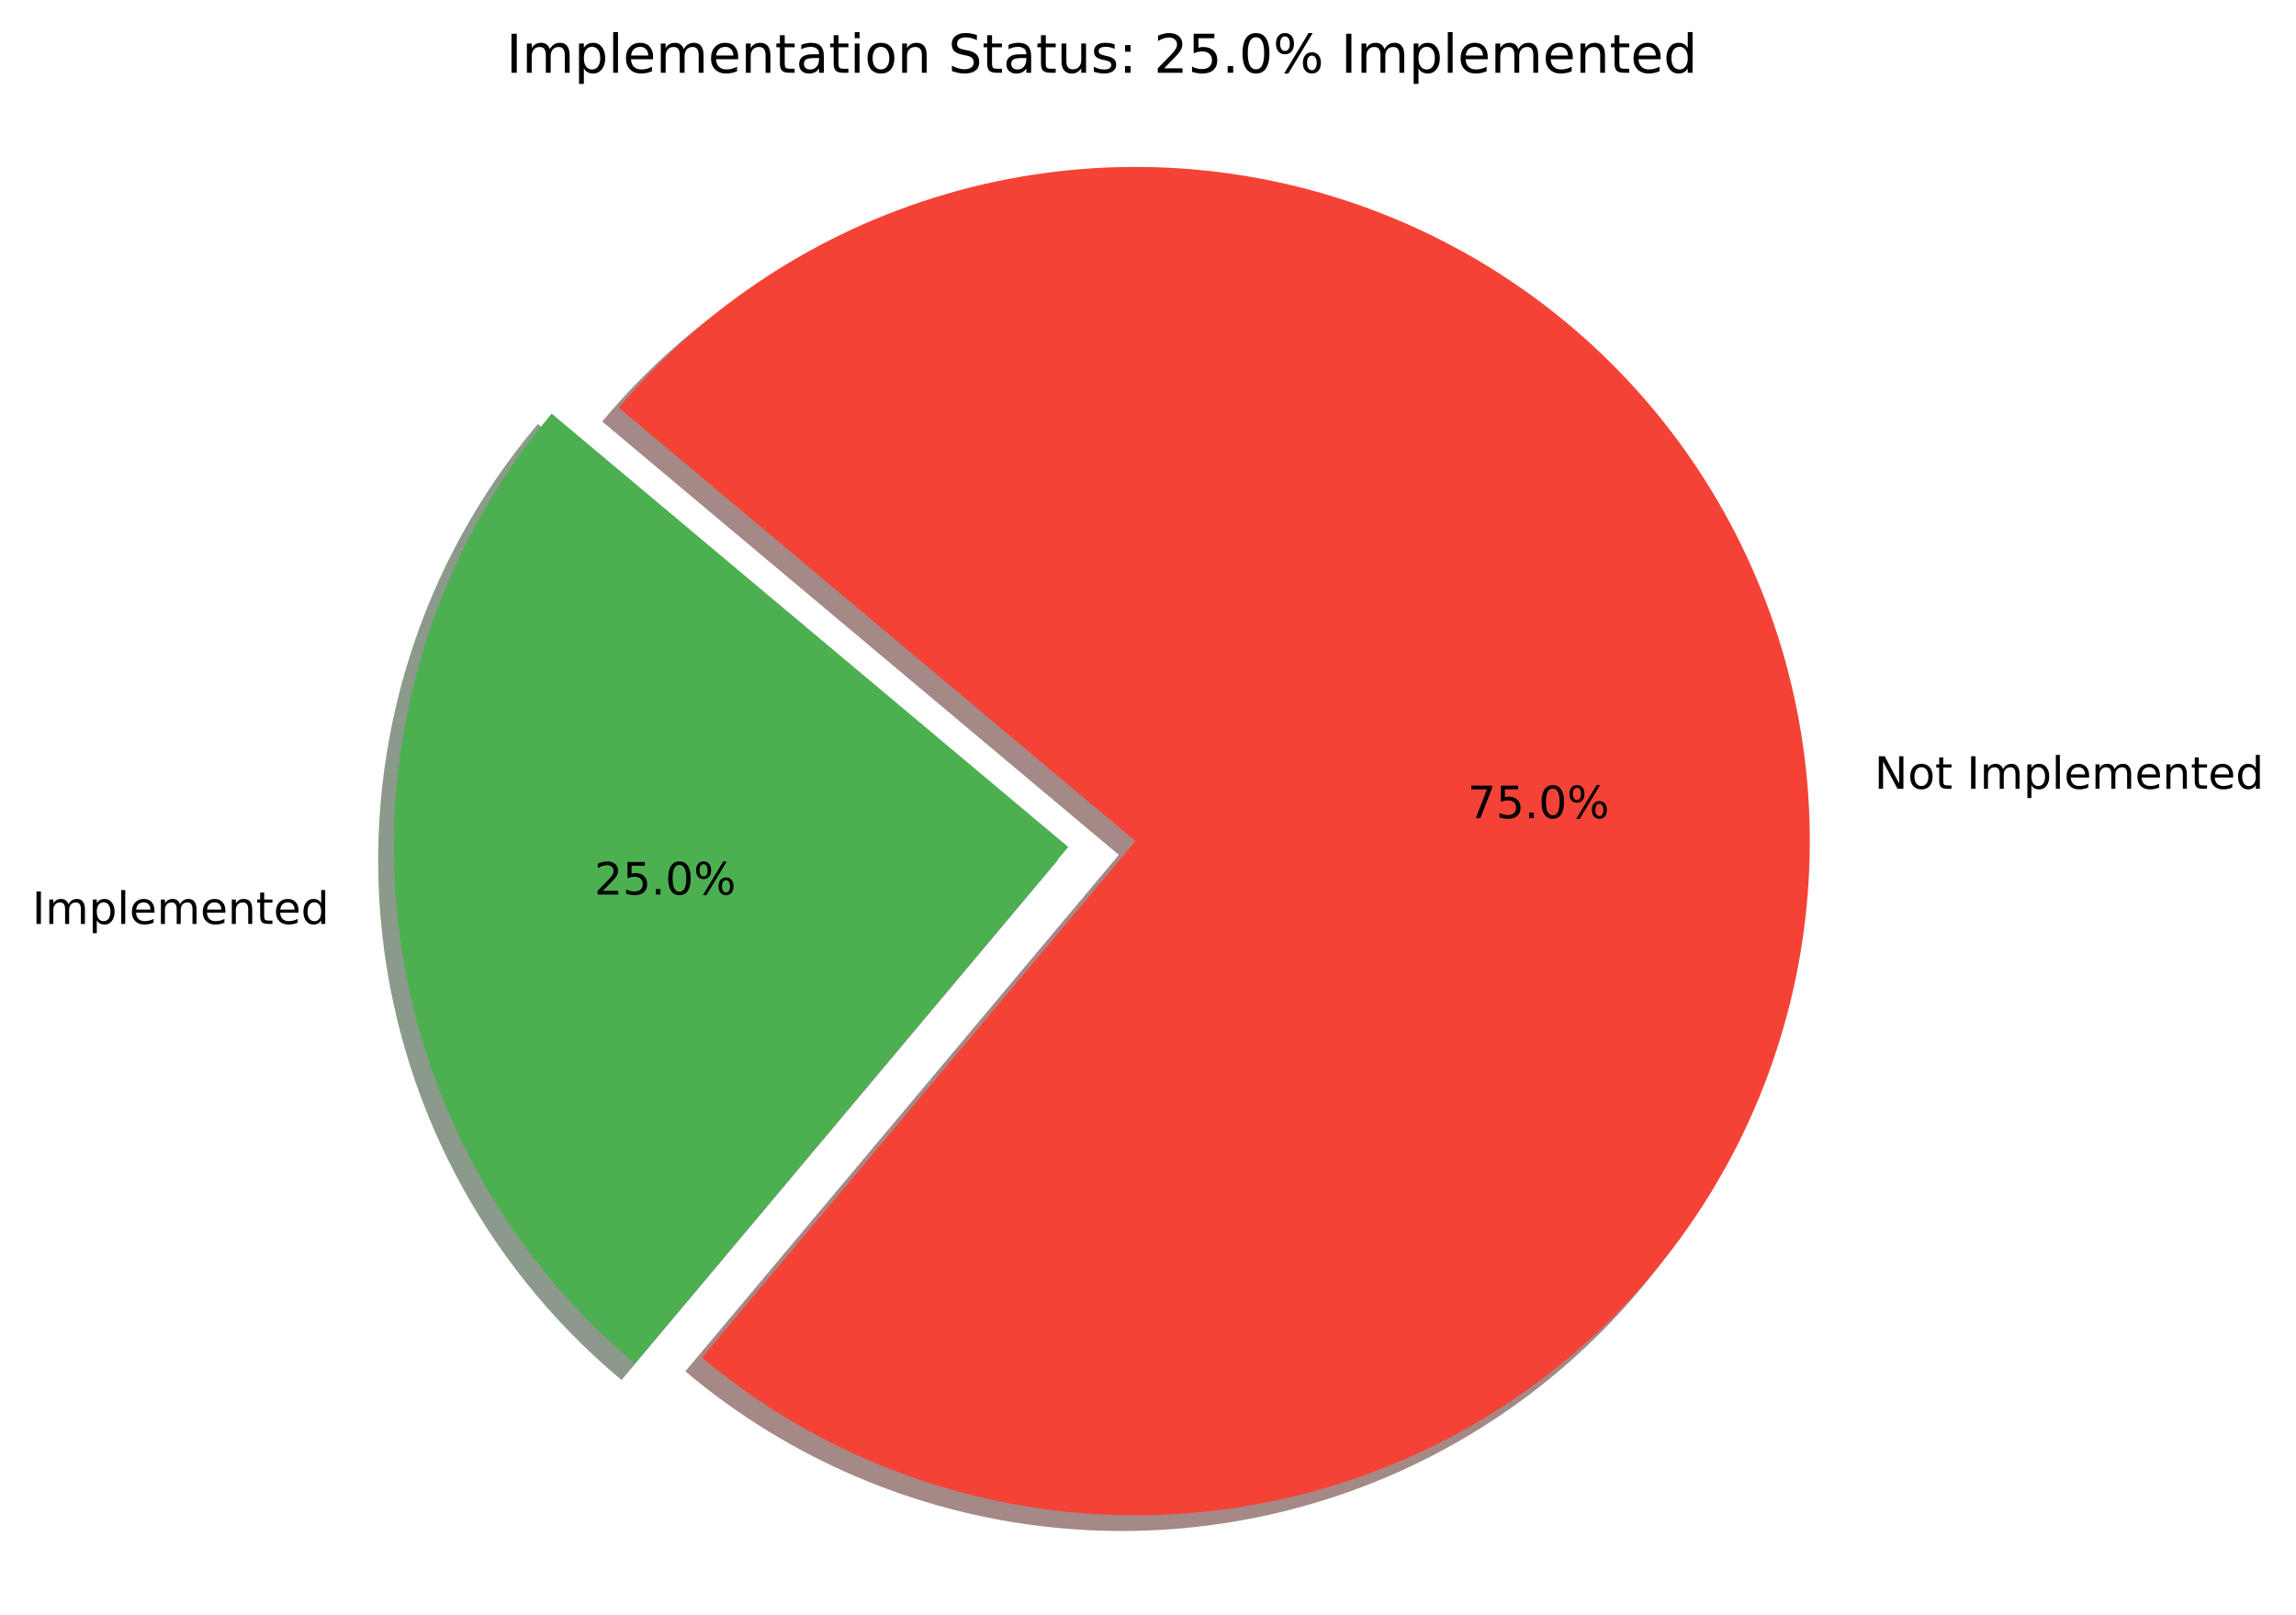
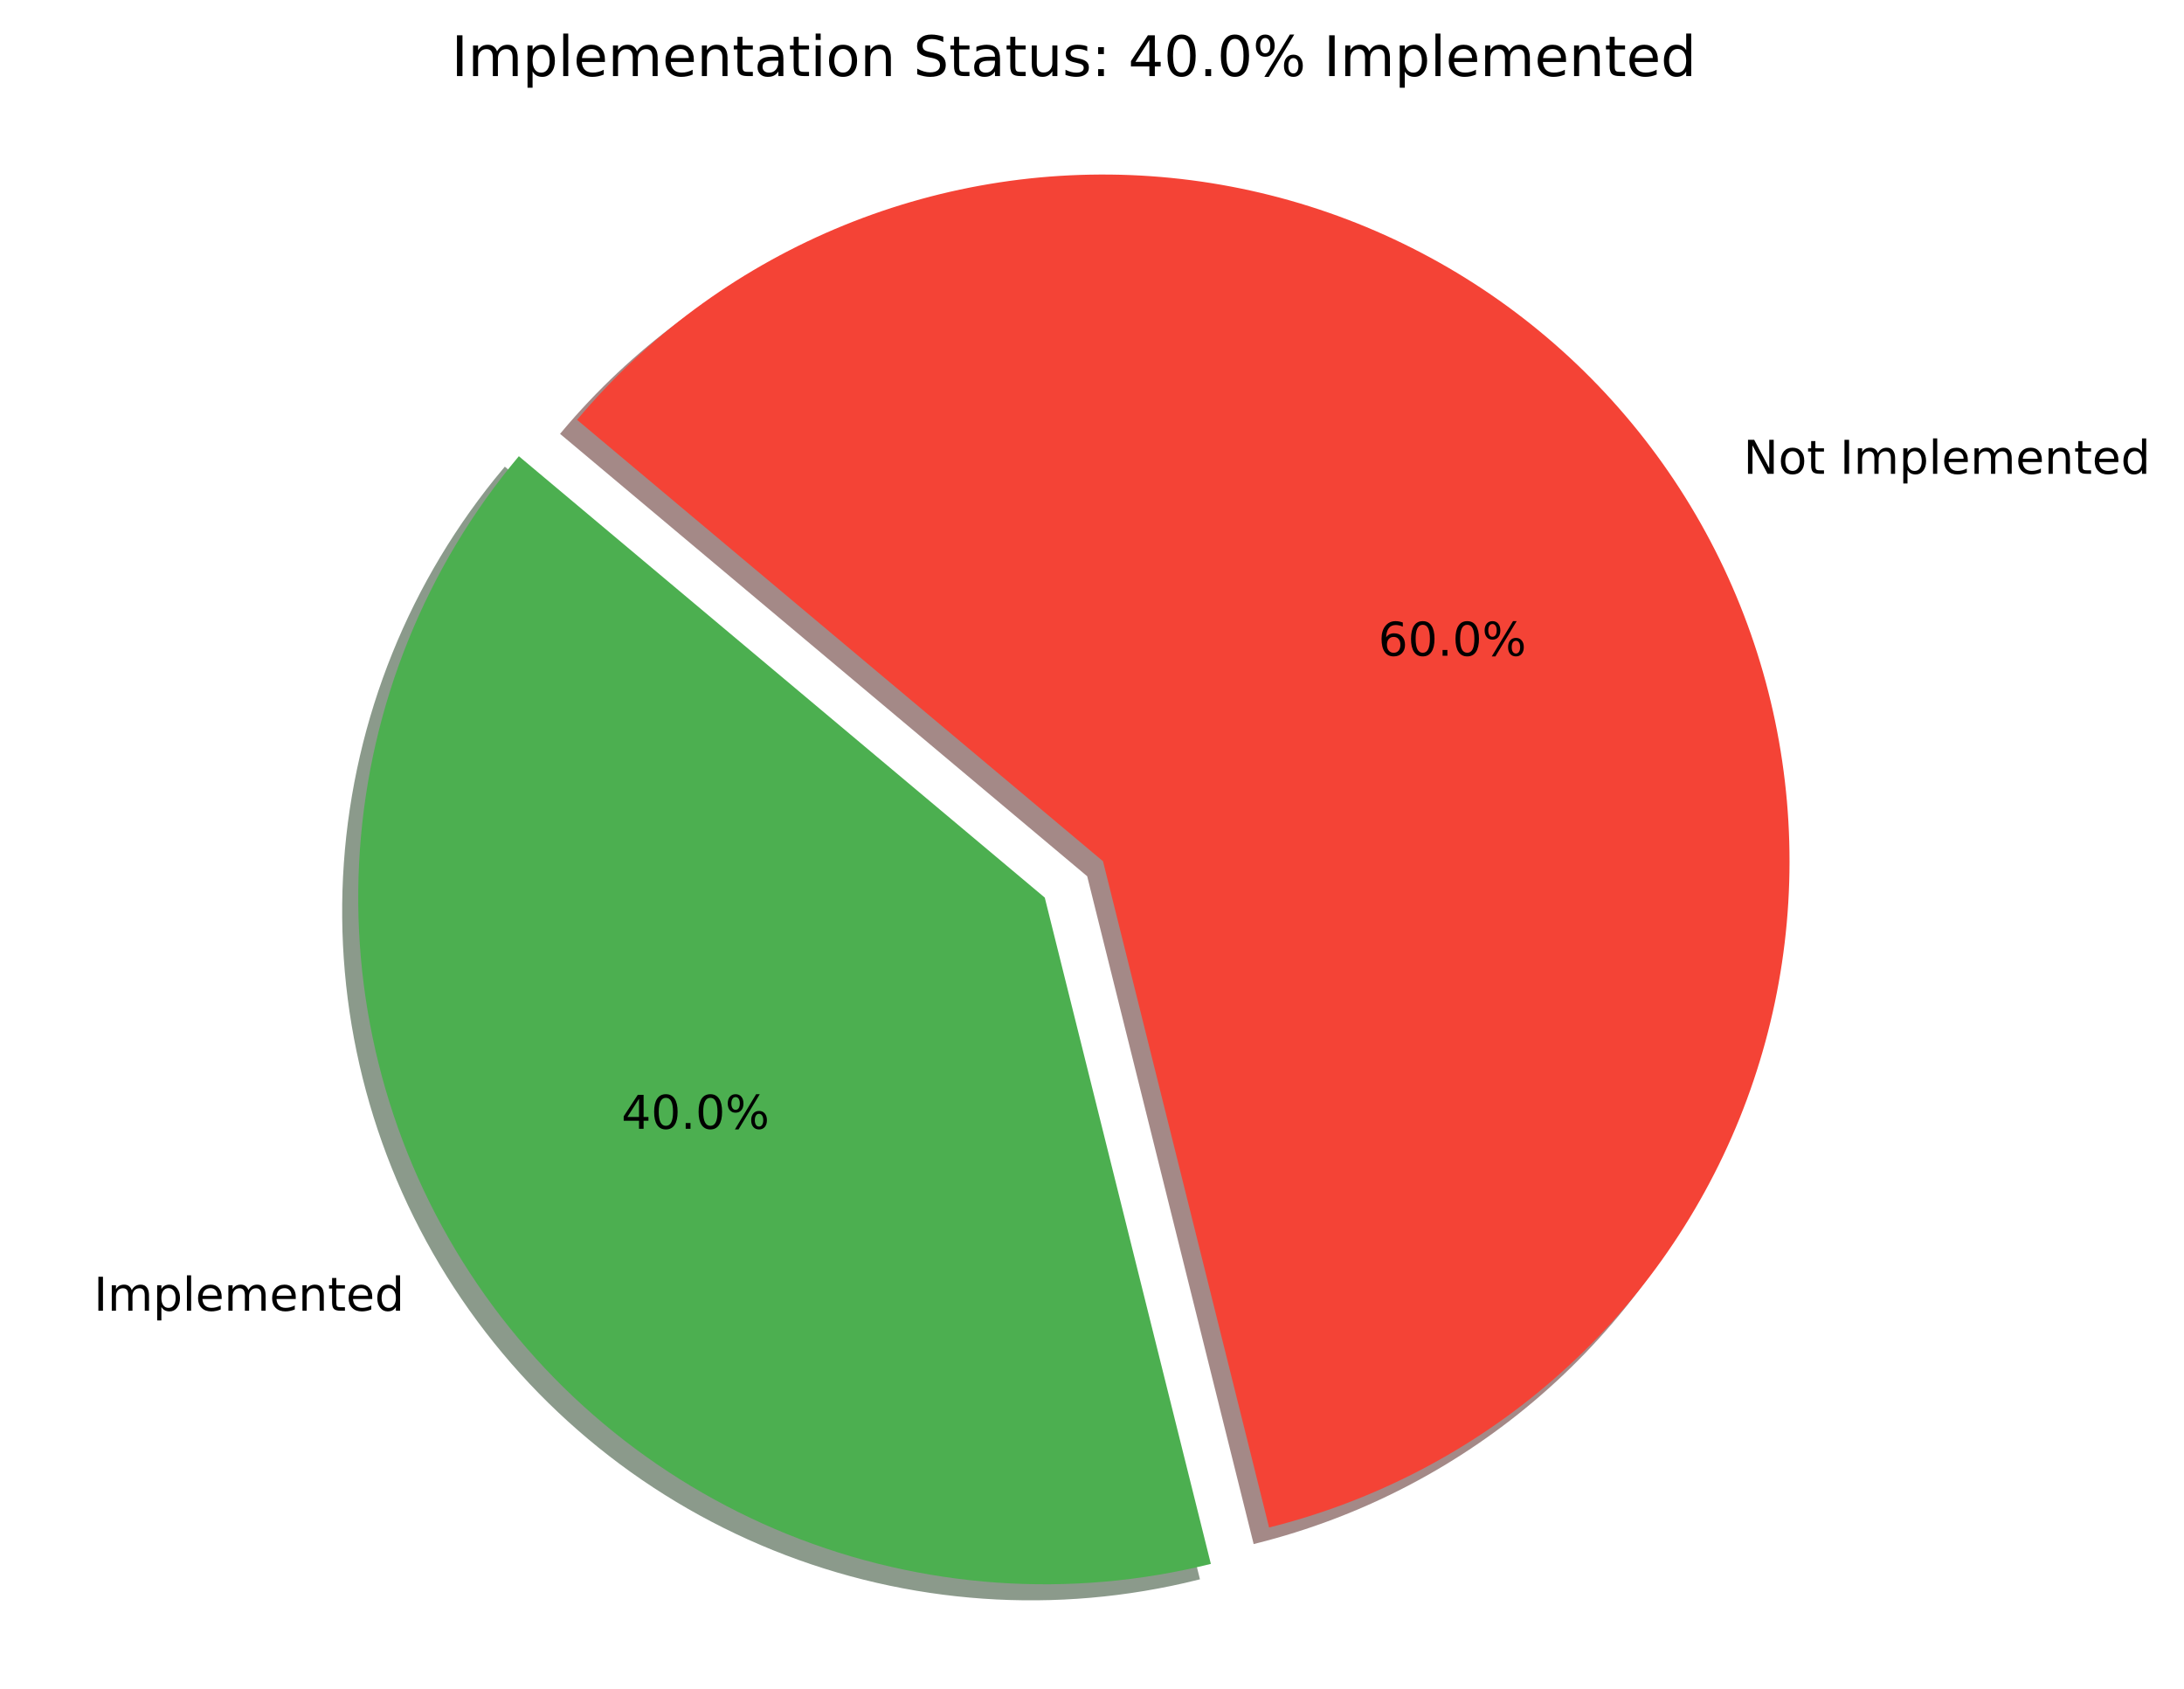
- <svg xmlns="http://www.w3.org/2000/svg" xmlns:xlink="http://www.w3.org/1999/xlink" width="514.783pt" height="362.158pt" viewBox="0 0 514.783 362.158" version="1.1">
+ <svg xmlns="http://www.w3.org/2000/svg" xmlns:xlink="http://www.w3.org/1999/xlink" width="468.575pt" height="362.158pt" viewBox="0 0 468.575 362.158" version="1.1">
  <defs>
    <style type="text/css">*{stroke-linejoin: round; stroke-linecap: butt}</style>
  </defs>
  <g id="figure_1">
    <g id="patch_1">
-       <path d="M 0 362.158  L 514.783 362.158  L 514.783 -0  L 0 -0  L 0 362.158  z " style="fill: none" />
+       <path d="M 0 362.158  L 468.575 362.158  L 468.575 -0  L 0 -0  L 0 362.158  z " style="fill: none" />
    </g>
    <g id="axes_1">
      <g id="patch_2">
-         <path d="M 120.661 95.79  C 94.894 126.497 82.368 166.225 85.862 206.158  C 89.356 246.091 108.59 283.039 139.297 308.806  L 236.487 192.98  z " style="fill: #173518; opacity: 0.5; stroke: #173518; stroke-linejoin: miter" />
+         <path d="M 108.372 100.806  C 88.38 124.631 76.439 154.187 74.269 185.212  C 72.1 216.238 79.812 247.168 96.293 273.543  C 112.774 299.919 137.193 320.409 166.03 332.059  C 194.866 343.71 226.665 345.934 256.843 338.41  L 221.208 195.487  z " style="fill: #173518; opacity: 0.5; stroke: #173518; stroke-linejoin: miter" />
      </g>
      <g id="patch_3">
-         <path d="M 154.36 307.488  C 177.265 326.708 205.366 338.708 235.089 341.964  C 264.812 345.219 294.844 339.585 321.366 325.778  C 347.889 311.972 369.729 290.603 384.111 264.388  C 398.493 238.173 404.781 208.271 402.175 178.484  C 399.569 148.697 388.184 120.341 369.469 97.022  C 350.753 73.703 325.534 56.451 297.016 47.459  C 268.499 38.468 237.946 38.135 209.239 46.502  C 180.533 54.869 154.943 71.566 135.723 94.472  L 251.55 191.662  z " style="fill: #491410; opacity: 0.5; stroke: #491410; stroke-linejoin: miter" />
+         <path d="M 269.334 330.604  C 291.888 324.981 312.793 314.098 330.336 298.849  C 347.878 283.599 361.565 264.412 370.272 242.86  C 378.979 221.309 382.463 197.999 380.437 174.844  C 378.411 151.688 370.933 129.338 358.615 109.626  C 346.298 89.914 329.488 73.395 309.564 61.423  C 289.64 49.451 267.162 42.364 243.975 40.743  C 220.787 39.121 197.542 43.011 176.146 52.094  C 154.75 61.176 135.804 75.195 120.863 93.001  L 233.7 187.682  z " style="fill: #491410; opacity: 0.5; stroke: #491410; stroke-linejoin: miter" />
      </g>
      <g id="patch_4">
-         <path d="M 123.685 92.766  C 97.918 123.473 85.392 163.201 88.886 203.134  C 92.38 243.067 111.614 280.015 142.321 305.782  L 239.511 189.956  z " style="fill: #4caf50" />
+         <path d="M 111.318 97.86  C 91.326 121.685 79.385 151.241 77.215 182.266  C 75.046 213.292 82.757 244.222 99.239 270.597  C 115.72 296.973 140.139 317.463 168.976 329.113  C 197.812 340.764 229.611 342.988 259.789 335.464  L 224.154 192.541  z " style="fill: #4caf50" />
      </g>
      <g id="patch_5">
-         <path d="M 157.384 304.464  C 180.289 323.684 208.39 335.684 238.113 338.94  C 267.836 342.195 297.868 336.561 324.39 322.754  C 350.913 308.948 372.753 287.579 387.135 261.364  C 401.517 235.149 407.805 205.247 405.199 175.46  C 402.593 145.673 391.208 117.317 372.493 93.998  C 353.777 70.679 328.558 53.427 300.04 44.435  C 271.523 35.444 240.97 35.111 212.263 43.478  C 183.557 51.845 157.967 68.542 138.747 91.448  L 254.574 188.638  z " style="fill: #f44336" />
+         <path d="M 272.28 327.658  C 294.834 322.035 315.739 311.152 333.282 295.903  C 350.824 280.653 364.51 261.466 373.218 239.914  C 381.925 218.363 385.409 195.053 383.383 171.898  C 381.357 148.742 373.879 126.392 361.561 106.68  C 349.244 86.968 332.434 70.449 312.51 58.477  C 292.586 46.505 270.108 39.418 246.921 37.797  C 223.733 36.176 200.488 40.065 179.092 49.148  C 157.696 58.23 138.75 72.249 123.809 90.055  L 236.646 184.736  z " style="fill: #f44336" />
      </g>
      <g id="matplotlib.axis_1" />
      <g id="matplotlib.axis_2" />
      <g id="text_1">
-         <g transform="translate(7.2 207.2108) scale(0.1 -0.1)">
+         <g transform="translate(20.12369 281.1622) scale(0.1 -0.1)">
          <defs>
            <path id="DejaVuSans-49" d="M 628 4666  L 1259 4666  L 1259 0  L 628 0  L 628 4666  z " transform="scale(0.015625)" />
            <path id="DejaVuSans-6d" d="M 3328 2828  Q 3544 3216 3844 3400  Q 4144 3584 4550 3584  Q 5097 3584 5394 3201  Q 5691 2819 5691 2113  L 5691 0  L 5113 0  L 5113 2094  Q 5113 2597 4934 2840  Q 4756 3084 4391 3084  Q 3944 3084 3684 2787  Q 3425 2491 3425 1978  L 3425 0  L 2847 0  L 2847 2094  Q 2847 2600 2669 2842  Q 2491 3084 2119 3084  Q 1678 3084 1418 2786  Q 1159 2488 1159 1978  L 1159 0  L 581 0  L 581 3500  L 1159 3500  L 1159 2956  Q 1356 3278 1631 3431  Q 1906 3584 2284 3584  Q 2666 3584 2933 3390  Q 3200 3197 3328 2828  z " transform="scale(0.015625)" />
            <path id="DejaVuSans-70" d="M 1159 525  L 1159 -1331  L 581 -1331  L 581 3500  L 1159 3500  L 1159 2969  Q 1341 3281 1617 3432  Q 1894 3584 2278 3584  Q 2916 3584 3314 3078  Q 3713 2572 3713 1747  Q 3713 922 3314 415  Q 2916 -91 2278 -91  Q 1894 -91 1617 61  Q 1341 213 1159 525  z M 3116 1747  Q 3116 2381 2855 2742  Q 2594 3103 2138 3103  Q 1681 3103 1420 2742  Q 1159 2381 1159 1747  Q 1159 1113 1420 752  Q 1681 391 2138 391  Q 2594 391 2855 752  Q 3116 1113 3116 1747  z " transform="scale(0.015625)" />
            <path id="DejaVuSans-6c" d="M 603 4863  L 1178 4863  L 1178 0  L 603 0  L 603 4863  z " transform="scale(0.015625)" />
            <path id="DejaVuSans-65" d="M 3597 1894  L 3597 1613  L 953 1613  Q 991 1019 1311 708  Q 1631 397 2203 397  Q 2534 397 2845 478  Q 3156 559 3463 722  L 3463 178  Q 3153 47 2828 -22  Q 2503 -91 2169 -91  Q 1331 -91 842 396  Q 353 884 353 1716  Q 353 2575 817 3079  Q 1281 3584 2069 3584  Q 2775 3584 3186 3129  Q 3597 2675 3597 1894  z M 3022 2063  Q 3016 2534 2758 2815  Q 2500 3097 2075 3097  Q 1594 3097 1305 2825  Q 1016 2553 972 2059  L 3022 2063  z " transform="scale(0.015625)" />
            <path id="DejaVuSans-6e" d="M 3513 2113  L 3513 0  L 2938 0  L 2938 2094  Q 2938 2591 2744 2837  Q 2550 3084 2163 3084  Q 1697 3084 1428 2787  Q 1159 2491 1159 1978  L 1159 0  L 581 0  L 581 3500  L 1159 3500  L 1159 2956  Q 1366 3272 1645 3428  Q 1925 3584 2291 3584  Q 2894 3584 3203 3211  Q 3513 2838 3513 2113  z " transform="scale(0.015625)" />
            <path id="DejaVuSans-74" d="M 1172 4494  L 1172 3500  L 2356 3500  L 2356 3053  L 1172 3053  L 1172 1153  Q 1172 725 1289 603  Q 1406 481 1766 481  L 2356 481  L 2356 0  L 1766 0  Q 1100 0 847 248  Q 594 497 594 1153  L 594 3053  L 172 3053  L 172 3500  L 594 3500  L 594 4494  L 1172 4494  z " transform="scale(0.015625)" />
            <path id="DejaVuSans-64" d="M 2906 2969  L 2906 4863  L 3481 4863  L 3481 0  L 2906 0  L 2906 525  Q 2725 213 2448 61  Q 2172 -91 1784 -91  Q 1150 -91 751 415  Q 353 922 353 1747  Q 353 2572 751 3078  Q 1150 3584 1784 3584  Q 2172 3584 2448 3432  Q 2725 3281 2906 2969  z M 947 1747  Q 947 1113 1208 752  Q 1469 391 1925 391  Q 2381 391 2643 752  Q 2906 1113 2906 1747  Q 2906 2381 2643 2742  Q 2381 3103 1925 3103  Q 1469 3103 1208 2742  Q 947 2381 947 1747  z " transform="scale(0.015625)" />
          </defs>
          <use xlink:href="#DejaVuSans-49" />
          <use xlink:href="#DejaVuSans-6d" transform="translate(29.49219 0)" />
          <use xlink:href="#DejaVuSans-70" transform="translate(126.9043 0)" />
          <use xlink:href="#DejaVuSans-6c" transform="translate(190.3809 0)" />
          <use xlink:href="#DejaVuSans-65" transform="translate(218.1641 0)" />
          <use xlink:href="#DejaVuSans-6d" transform="translate(279.6875 0)" />
          <use xlink:href="#DejaVuSans-65" transform="translate(377.0996 0)" />
          <use xlink:href="#DejaVuSans-6e" transform="translate(438.623 0)" />
          <use xlink:href="#DejaVuSans-74" transform="translate(502.002 0)" />
          <use xlink:href="#DejaVuSans-65" transform="translate(541.2109 0)" />
          <use xlink:href="#DejaVuSans-64" transform="translate(602.7344 0)" />
        </g>
      </g>
      <g id="text_2">
-         <g transform="translate(133.2524 200.6218) scale(0.1 -0.1)">
+         <g transform="translate(133.3213 242.1343) scale(0.1 -0.1)">
          <defs>
-             <path id="DejaVuSans-32" d="M 1228 531  L 3431 531  L 3431 0  L 469 0  L 469 531  Q 828 903 1448 1529  Q 2069 2156 2228 2338  Q 2531 2678 2651 2914  Q 2772 3150 2772 3378  Q 2772 3750 2511 3984  Q 2250 4219 1831 4219  Q 1534 4219 1204 4116  Q 875 4013 500 3803  L 500 4441  Q 881 4594 1212 4672  Q 1544 4750 1819 4750  Q 2544 4750 2975 4387  Q 3406 4025 3406 3419  Q 3406 3131 3298 2873  Q 3191 2616 2906 2266  Q 2828 2175 2409 1742  Q 1991 1309 1228 531  z " transform="scale(0.015625)" />
-             <path id="DejaVuSans-35" d="M 691 4666  L 3169 4666  L 3169 4134  L 1269 4134  L 1269 2991  Q 1406 3038 1543 3061  Q 1681 3084 1819 3084  Q 2600 3084 3056 2656  Q 3513 2228 3513 1497  Q 3513 744 3044 326  Q 2575 -91 1722 -91  Q 1428 -91 1123 -41  Q 819 9 494 109  L 494 744  Q 775 591 1075 516  Q 1375 441 1709 441  Q 2250 441 2565 725  Q 2881 1009 2881 1497  Q 2881 1984 2565 2268  Q 2250 2553 1709 2553  Q 1456 2553 1204 2497  Q 953 2441 691 2322  L 691 4666  z " transform="scale(0.015625)" />
+             <path id="DejaVuSans-34" d="M 2419 4116  L 825 1625  L 2419 1625  L 2419 4116  z M 2253 4666  L 3047 4666  L 3047 1625  L 3713 1625  L 3713 1100  L 3047 1100  L 3047 0  L 2419 0  L 2419 1100  L 313 1100  L 313 1709  L 2253 4666  z " transform="scale(0.015625)" />
+             <path id="DejaVuSans-30" d="M 2034 4250  Q 1547 4250 1301 3770  Q 1056 3291 1056 2328  Q 1056 1369 1301 889  Q 1547 409 2034 409  Q 2525 409 2770 889  Q 3016 1369 3016 2328  Q 3016 3291 2770 3770  Q 2525 4250 2034 4250  z M 2034 4750  Q 2819 4750 3233 4129  Q 3647 3509 3647 2328  Q 3647 1150 3233 529  Q 2819 -91 2034 -91  Q 1250 -91 836 529  Q 422 1150 422 2328  Q 422 3509 836 4129  Q 1250 4750 2034 4750  z " transform="scale(0.015625)" />
            <path id="DejaVuSans-2e" d="M 684 794  L 1344 794  L 1344 0  L 684 0  L 684 794  z " transform="scale(0.015625)" />
-             <path id="DejaVuSans-30" d="M 2034 4250  Q 1547 4250 1301 3770  Q 1056 3291 1056 2328  Q 1056 1369 1301 889  Q 1547 409 2034 409  Q 2525 409 2770 889  Q 3016 1369 3016 2328  Q 3016 3291 2770 3770  Q 2525 4250 2034 4250  z M 2034 4750  Q 2819 4750 3233 4129  Q 3647 3509 3647 2328  Q 3647 1150 3233 529  Q 2819 -91 2034 -91  Q 1250 -91 836 529  Q 422 1150 422 2328  Q 422 3509 836 4129  Q 1250 4750 2034 4750  z " transform="scale(0.015625)" />
            <path id="DejaVuSans-25" d="M 4653 2053  Q 4381 2053 4226 1822  Q 4072 1591 4072 1178  Q 4072 772 4226 539  Q 4381 306 4653 306  Q 4919 306 5073 539  Q 5228 772 5228 1178  Q 5228 1588 5073 1820  Q 4919 2053 4653 2053  z M 4653 2450  Q 5147 2450 5437 2106  Q 5728 1763 5728 1178  Q 5728 594 5436 251  Q 5144 -91 4653 -91  Q 4153 -91 3862 251  Q 3572 594 3572 1178  Q 3572 1766 3864 2108  Q 4156 2450 4653 2450  z M 1428 4353  Q 1159 4353 1004 4120  Q 850 3888 850 3481  Q 850 3069 1003 2837  Q 1156 2606 1428 2606  Q 1700 2606 1854 2837  Q 2009 3069 2009 3481  Q 2009 3884 1853 4118  Q 1697 4353 1428 4353  z M 4250 4750  L 4750 4750  L 1831 -91  L 1331 -91  L 4250 4750  z M 1428 4750  Q 1922 4750 2215 4408  Q 2509 4066 2509 3481  Q 2509 2891 2217 2550  Q 1925 2209 1428 2209  Q 931 2209 642 2551  Q 353 2894 353 3481  Q 353 4063 643 4406  Q 934 4750 1428 4750  z " transform="scale(0.015625)" />
          </defs>
-           <use xlink:href="#DejaVuSans-32" />
-           <use xlink:href="#DejaVuSans-35" transform="translate(63.62305 0)" />
+           <use xlink:href="#DejaVuSans-34" />
+           <use xlink:href="#DejaVuSans-30" transform="translate(63.62305 0)" />
          <use xlink:href="#DejaVuSans-2e" transform="translate(127.2461 0)" />
          <use xlink:href="#DejaVuSans-30" transform="translate(159.0332 0)" />
          <use xlink:href="#DejaVuSans-25" transform="translate(222.6562 0)" />
        </g>
      </g>
      <g id="text_3">
-         <g transform="translate(420.2612 176.9015) scale(0.1 -0.1)">
+         <g transform="translate(374.0528 101.6336) scale(0.1 -0.1)">
          <defs>
            <path id="DejaVuSans-4e" d="M 628 4666  L 1478 4666  L 3547 763  L 3547 4666  L 4159 4666  L 4159 0  L 3309 0  L 1241 3903  L 1241 0  L 628 0  L 628 4666  z " transform="scale(0.015625)" />
            <path id="DejaVuSans-6f" d="M 1959 3097  Q 1497 3097 1228 2736  Q 959 2375 959 1747  Q 959 1119 1226 758  Q 1494 397 1959 397  Q 2419 397 2687 759  Q 2956 1122 2956 1747  Q 2956 2369 2687 2733  Q 2419 3097 1959 3097  z M 1959 3584  Q 2709 3584 3137 3096  Q 3566 2609 3566 1747  Q 3566 888 3137 398  Q 2709 -91 1959 -91  Q 1206 -91 779 398  Q 353 888 353 1747  Q 353 2609 779 3096  Q 1206 3584 1959 3584  z " transform="scale(0.015625)" />
            <path id="DejaVuSans-20" transform="scale(0.015625)" />
          </defs>
          <use xlink:href="#DejaVuSans-4e" />
          <use xlink:href="#DejaVuSans-6f" transform="translate(74.80469 0)" />
          <use xlink:href="#DejaVuSans-74" transform="translate(135.9863 0)" />
          <use xlink:href="#DejaVuSans-20" transform="translate(175.1953 0)" />
          <use xlink:href="#DejaVuSans-49" transform="translate(206.9824 0)" />
          <use xlink:href="#DejaVuSans-6d" transform="translate(236.4746 0)" />
          <use xlink:href="#DejaVuSans-70" transform="translate(333.8867 0)" />
          <use xlink:href="#DejaVuSans-6c" transform="translate(397.3633 0)" />
          <use xlink:href="#DejaVuSans-65" transform="translate(425.1465 0)" />
          <use xlink:href="#DejaVuSans-6d" transform="translate(486.6699 0)" />
          <use xlink:href="#DejaVuSans-65" transform="translate(584.082 0)" />
          <use xlink:href="#DejaVuSans-6e" transform="translate(645.6055 0)" />
          <use xlink:href="#DejaVuSans-74" transform="translate(708.9844 0)" />
          <use xlink:href="#DejaVuSans-65" transform="translate(748.1934 0)" />
          <use xlink:href="#DejaVuSans-64" transform="translate(809.7168 0)" />
        </g>
      </g>
      <g id="text_4">
-         <g transform="translate(329.065 183.4904) scale(0.1 -0.1)">
+         <g transform="translate(295.7115 140.6616) scale(0.1 -0.1)">
          <defs>
-             <path id="DejaVuSans-37" d="M 525 4666  L 3525 4666  L 3525 4397  L 1831 0  L 1172 0  L 2766 4134  L 525 4134  L 525 4666  z " transform="scale(0.015625)" />
+             <path id="DejaVuSans-36" d="M 2113 2584  Q 1688 2584 1439 2293  Q 1191 2003 1191 1497  Q 1191 994 1439 701  Q 1688 409 2113 409  Q 2538 409 2786 701  Q 3034 994 3034 1497  Q 3034 2003 2786 2293  Q 2538 2584 2113 2584  z M 3366 4563  L 3366 3988  Q 3128 4100 2886 4159  Q 2644 4219 2406 4219  Q 1781 4219 1451 3797  Q 1122 3375 1075 2522  Q 1259 2794 1537 2939  Q 1816 3084 2150 3084  Q 2853 3084 3261 2657  Q 3669 2231 3669 1497  Q 3669 778 3244 343  Q 2819 -91 2113 -91  Q 1303 -91 875 529  Q 447 1150 447 2328  Q 447 3434 972 4092  Q 1497 4750 2381 4750  Q 2619 4750 2861 4703  Q 3103 4656 3366 4563  z " transform="scale(0.015625)" />
          </defs>
-           <use xlink:href="#DejaVuSans-37" />
-           <use xlink:href="#DejaVuSans-35" transform="translate(63.62305 0)" />
+           <use xlink:href="#DejaVuSans-36" />
+           <use xlink:href="#DejaVuSans-30" transform="translate(63.62305 0)" />
          <use xlink:href="#DejaVuSans-2e" transform="translate(127.2461 0)" />
          <use xlink:href="#DejaVuSans-30" transform="translate(159.0332 0)" />
          <use xlink:href="#DejaVuSans-25" transform="translate(222.6562 0)" />
        </g>
      </g>
      <g id="text_5">
-         <g transform="translate(113.5049 16.31812) scale(0.12 -0.12)">
+         <g transform="translate(96.8625 16.31812) scale(0.12 -0.12)">
          <defs>
            <path id="DejaVuSans-61" d="M 2194 1759  Q 1497 1759 1228 1600  Q 959 1441 959 1056  Q 959 750 1161 570  Q 1363 391 1709 391  Q 2188 391 2477 730  Q 2766 1069 2766 1631  L 2766 1759  L 2194 1759  z M 3341 1997  L 3341 0  L 2766 0  L 2766 531  Q 2569 213 2275 61  Q 1981 -91 1556 -91  Q 1019 -91 701 211  Q 384 513 384 1019  Q 384 1609 779 1909  Q 1175 2209 1959 2209  L 2766 2209  L 2766 2266  Q 2766 2663 2505 2880  Q 2244 3097 1772 3097  Q 1472 3097 1187 3025  Q 903 2953 641 2809  L 641 3341  Q 956 3463 1253 3523  Q 1550 3584 1831 3584  Q 2591 3584 2966 3190  Q 3341 2797 3341 1997  z " transform="scale(0.015625)" />
            <path id="DejaVuSans-69" d="M 603 3500  L 1178 3500  L 1178 0  L 603 0  L 603 3500  z M 603 4863  L 1178 4863  L 1178 4134  L 603 4134  L 603 4863  z " transform="scale(0.015625)" />
            <path id="DejaVuSans-53" d="M 3425 4513  L 3425 3897  Q 3066 4069 2747 4153  Q 2428 4238 2131 4238  Q 1616 4238 1336 4038  Q 1056 3838 1056 3469  Q 1056 3159 1242 3001  Q 1428 2844 1947 2747  L 2328 2669  Q 3034 2534 3370 2195  Q 3706 1856 3706 1288  Q 3706 609 3251 259  Q 2797 -91 1919 -91  Q 1588 -91 1214 -16  Q 841 59 441 206  L 441 856  Q 825 641 1194 531  Q 1563 422 1919 422  Q 2459 422 2753 634  Q 3047 847 3047 1241  Q 3047 1584 2836 1778  Q 2625 1972 2144 2069  L 1759 2144  Q 1053 2284 737 2584  Q 422 2884 422 3419  Q 422 4038 858 4394  Q 1294 4750 2059 4750  Q 2388 4750 2728 4690  Q 3069 4631 3425 4513  z " transform="scale(0.015625)" />
            <path id="DejaVuSans-75" d="M 544 1381  L 544 3500  L 1119 3500  L 1119 1403  Q 1119 906 1312 657  Q 1506 409 1894 409  Q 2359 409 2629 706  Q 2900 1003 2900 1516  L 2900 3500  L 3475 3500  L 3475 0  L 2900 0  L 2900 538  Q 2691 219 2414 64  Q 2138 -91 1772 -91  Q 1169 -91 856 284  Q 544 659 544 1381  z M 1991 3584  L 1991 3584  z " transform="scale(0.015625)" />
            <path id="DejaVuSans-73" d="M 2834 3397  L 2834 2853  Q 2591 2978 2328 3040  Q 2066 3103 1784 3103  Q 1356 3103 1142 2972  Q 928 2841 928 2578  Q 928 2378 1081 2264  Q 1234 2150 1697 2047  L 1894 2003  Q 2506 1872 2764 1633  Q 3022 1394 3022 966  Q 3022 478 2636 193  Q 2250 -91 1575 -91  Q 1294 -91 989 -36  Q 684 19 347 128  L 347 722  Q 666 556 975 473  Q 1284 391 1588 391  Q 1994 391 2212 530  Q 2431 669 2431 922  Q 2431 1156 2273 1281  Q 2116 1406 1581 1522  L 1381 1569  Q 847 1681 609 1914  Q 372 2147 372 2553  Q 372 3047 722 3315  Q 1072 3584 1716 3584  Q 2034 3584 2315 3537  Q 2597 3491 2834 3397  z " transform="scale(0.015625)" />
            <path id="DejaVuSans-3a" d="M 750 794  L 1409 794  L 1409 0  L 750 0  L 750 794  z M 750 3309  L 1409 3309  L 1409 2516  L 750 2516  L 750 3309  z " transform="scale(0.015625)" />
          </defs>
          <use xlink:href="#DejaVuSans-49" />
          <use xlink:href="#DejaVuSans-6d" transform="translate(29.49219 0)" />
          <use xlink:href="#DejaVuSans-70" transform="translate(126.9043 0)" />
          <use xlink:href="#DejaVuSans-6c" transform="translate(190.3809 0)" />
          <use xlink:href="#DejaVuSans-65" transform="translate(218.1641 0)" />
          <use xlink:href="#DejaVuSans-6d" transform="translate(279.6875 0)" />
          <use xlink:href="#DejaVuSans-65" transform="translate(377.0996 0)" />
          <use xlink:href="#DejaVuSans-6e" transform="translate(438.623 0)" />
          <use xlink:href="#DejaVuSans-74" transform="translate(502.002 0)" />
          <use xlink:href="#DejaVuSans-61" transform="translate(541.2109 0)" />
          <use xlink:href="#DejaVuSans-74" transform="translate(602.4902 0)" />
          <use xlink:href="#DejaVuSans-69" transform="translate(641.6992 0)" />
          <use xlink:href="#DejaVuSans-6f" transform="translate(669.4824 0)" />
          <use xlink:href="#DejaVuSans-6e" transform="translate(730.6641 0)" />
          <use xlink:href="#DejaVuSans-20" transform="translate(794.043 0)" />
          <use xlink:href="#DejaVuSans-53" transform="translate(825.8301 0)" />
          <use xlink:href="#DejaVuSans-74" transform="translate(889.3066 0)" />
          <use xlink:href="#DejaVuSans-61" transform="translate(928.5156 0)" />
          <use xlink:href="#DejaVuSans-74" transform="translate(989.7949 0)" />
          <use xlink:href="#DejaVuSans-75" transform="translate(1029.004 0)" />
          <use xlink:href="#DejaVuSans-73" transform="translate(1092.383 0)" />
          <use xlink:href="#DejaVuSans-3a" transform="translate(1144.482 0)" />
          <use xlink:href="#DejaVuSans-20" transform="translate(1178.174 0)" />
-           <use xlink:href="#DejaVuSans-32" transform="translate(1209.961 0)" />
-           <use xlink:href="#DejaVuSans-35" transform="translate(1273.584 0)" />
+           <use xlink:href="#DejaVuSans-34" transform="translate(1209.961 0)" />
+           <use xlink:href="#DejaVuSans-30" transform="translate(1273.584 0)" />
          <use xlink:href="#DejaVuSans-2e" transform="translate(1337.207 0)" />
          <use xlink:href="#DejaVuSans-30" transform="translate(1368.994 0)" />
          <use xlink:href="#DejaVuSans-25" transform="translate(1432.617 0)" />
          <use xlink:href="#DejaVuSans-20" transform="translate(1527.637 0)" />
          <use xlink:href="#DejaVuSans-49" transform="translate(1559.424 0)" />
          <use xlink:href="#DejaVuSans-6d" transform="translate(1588.916 0)" />
          <use xlink:href="#DejaVuSans-70" transform="translate(1686.328 0)" />
          <use xlink:href="#DejaVuSans-6c" transform="translate(1749.805 0)" />
          <use xlink:href="#DejaVuSans-65" transform="translate(1777.588 0)" />
          <use xlink:href="#DejaVuSans-6d" transform="translate(1839.111 0)" />
          <use xlink:href="#DejaVuSans-65" transform="translate(1936.523 0)" />
          <use xlink:href="#DejaVuSans-6e" transform="translate(1998.047 0)" />
          <use xlink:href="#DejaVuSans-74" transform="translate(2061.426 0)" />
          <use xlink:href="#DejaVuSans-65" transform="translate(2100.635 0)" />
          <use xlink:href="#DejaVuSans-64" transform="translate(2162.158 0)" />
        </g>
      </g>
    </g>
  </g>
</svg>
